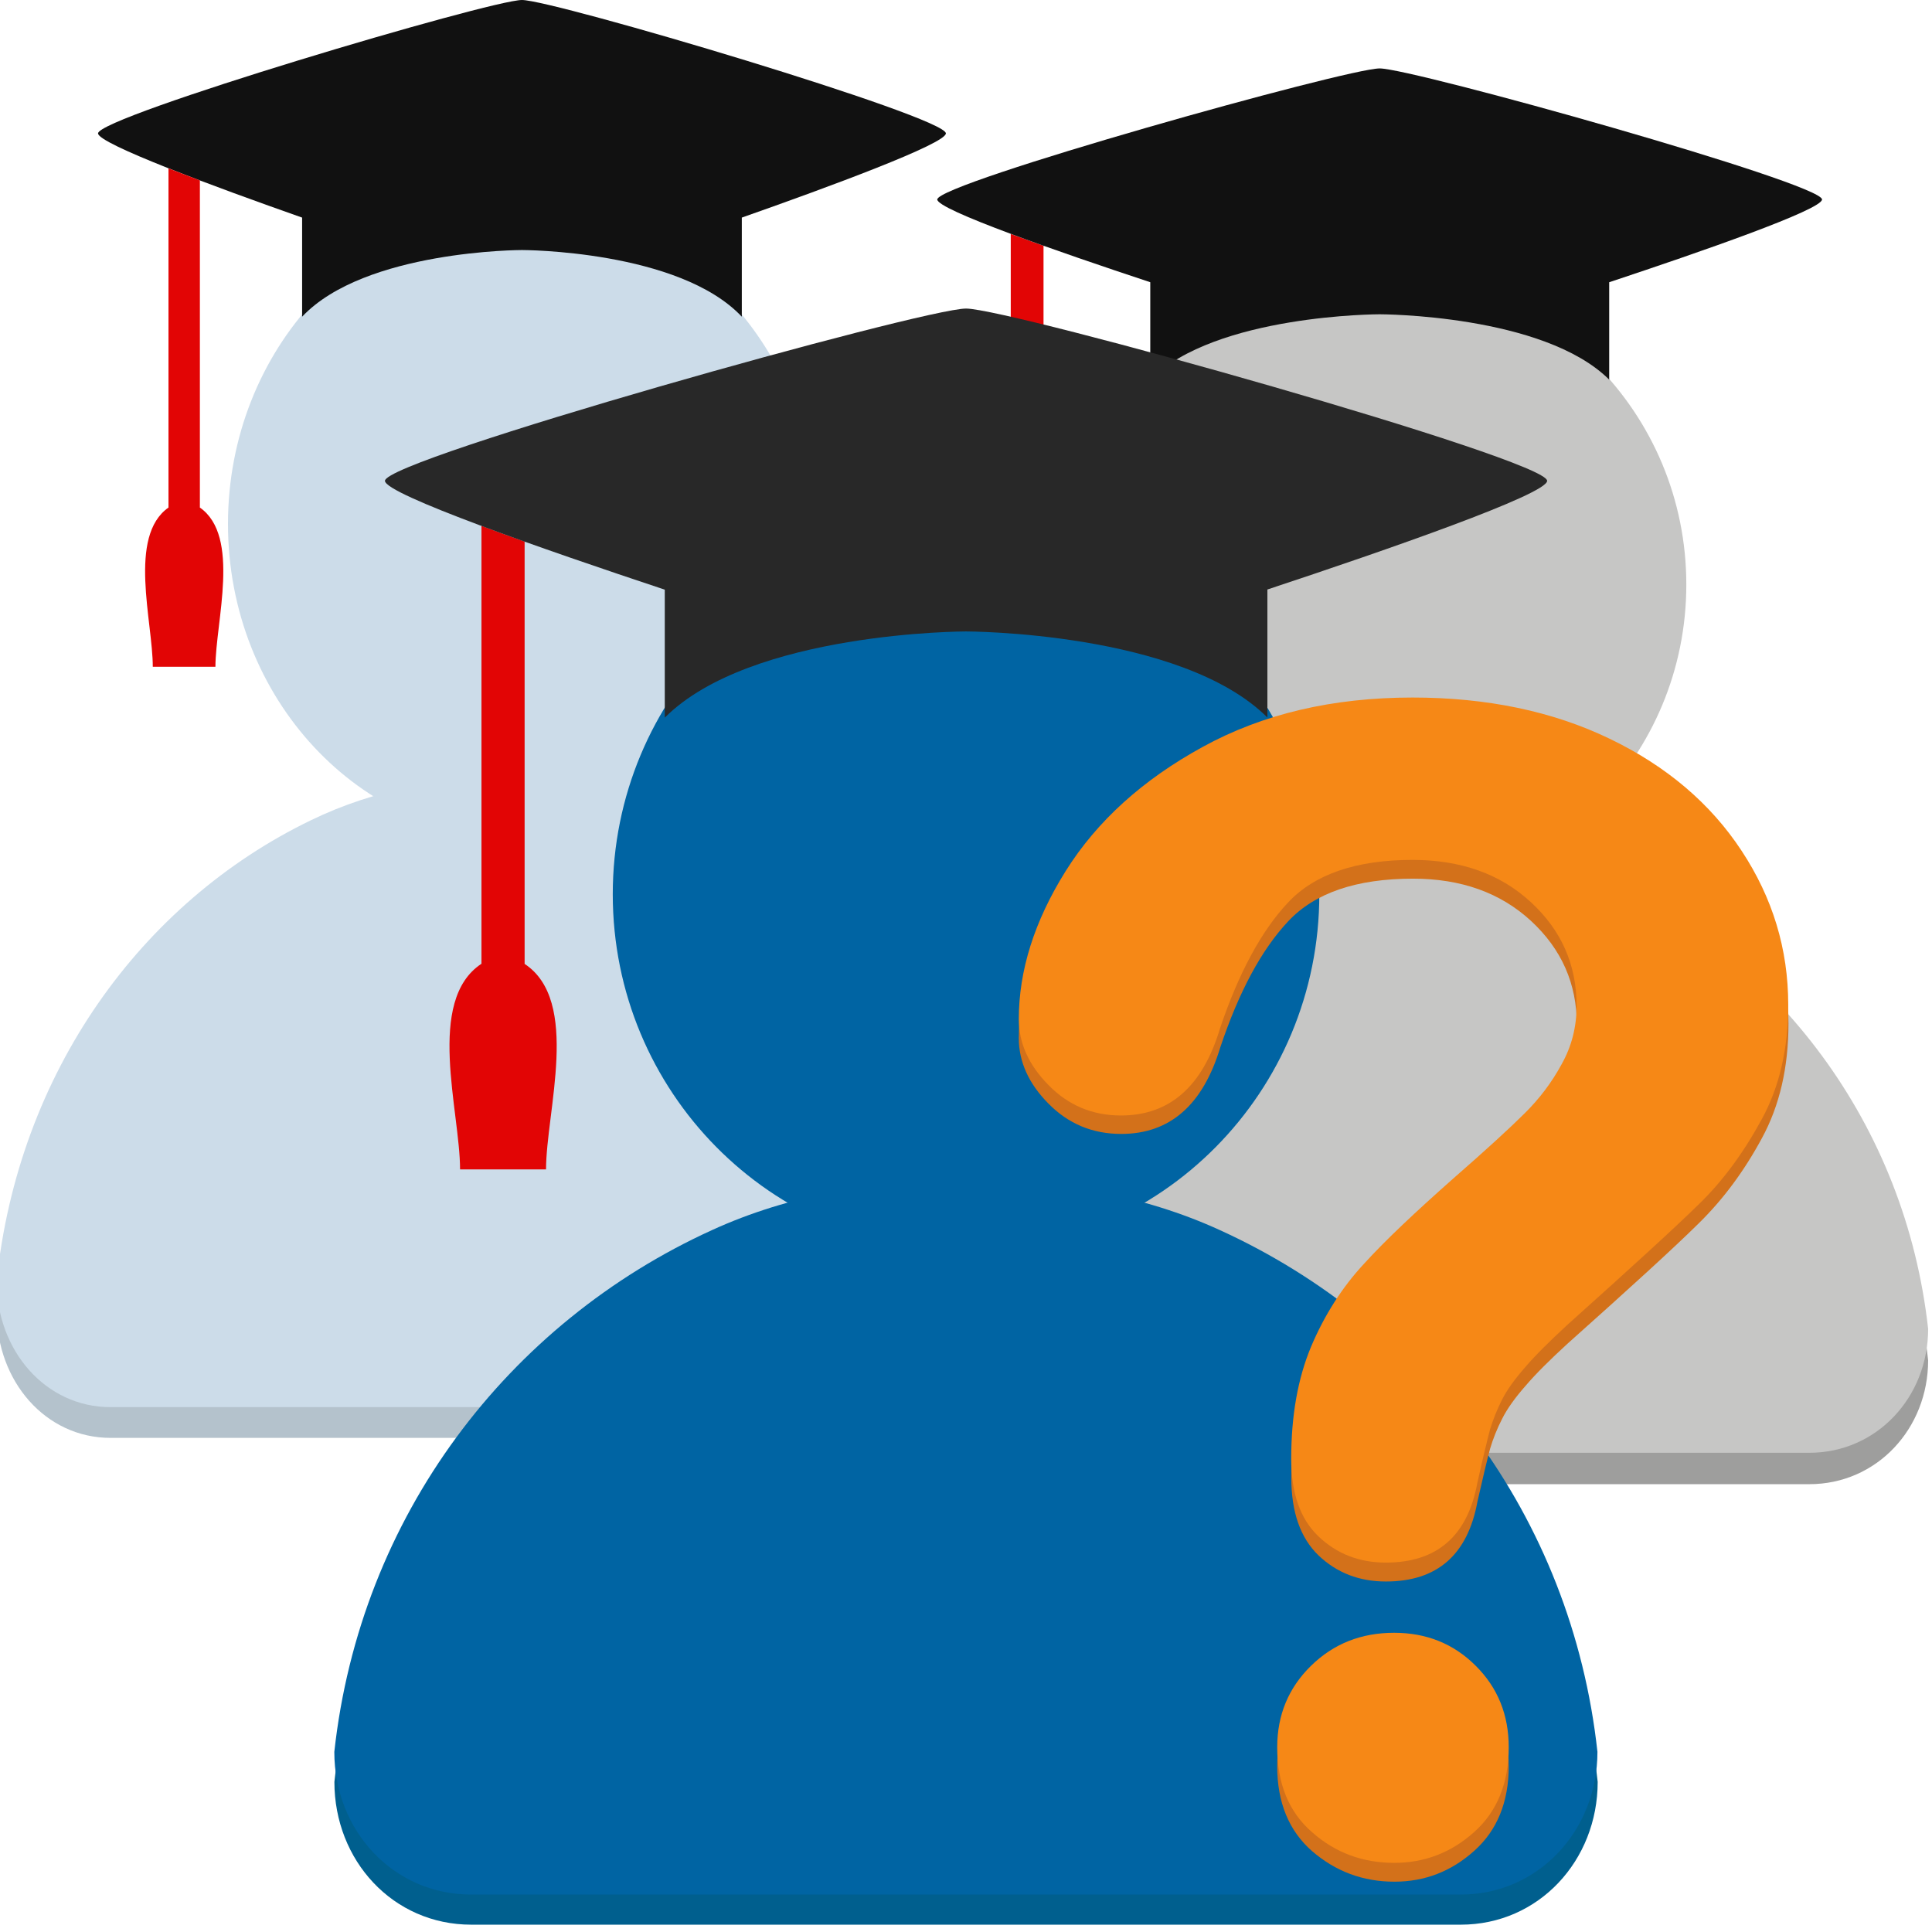
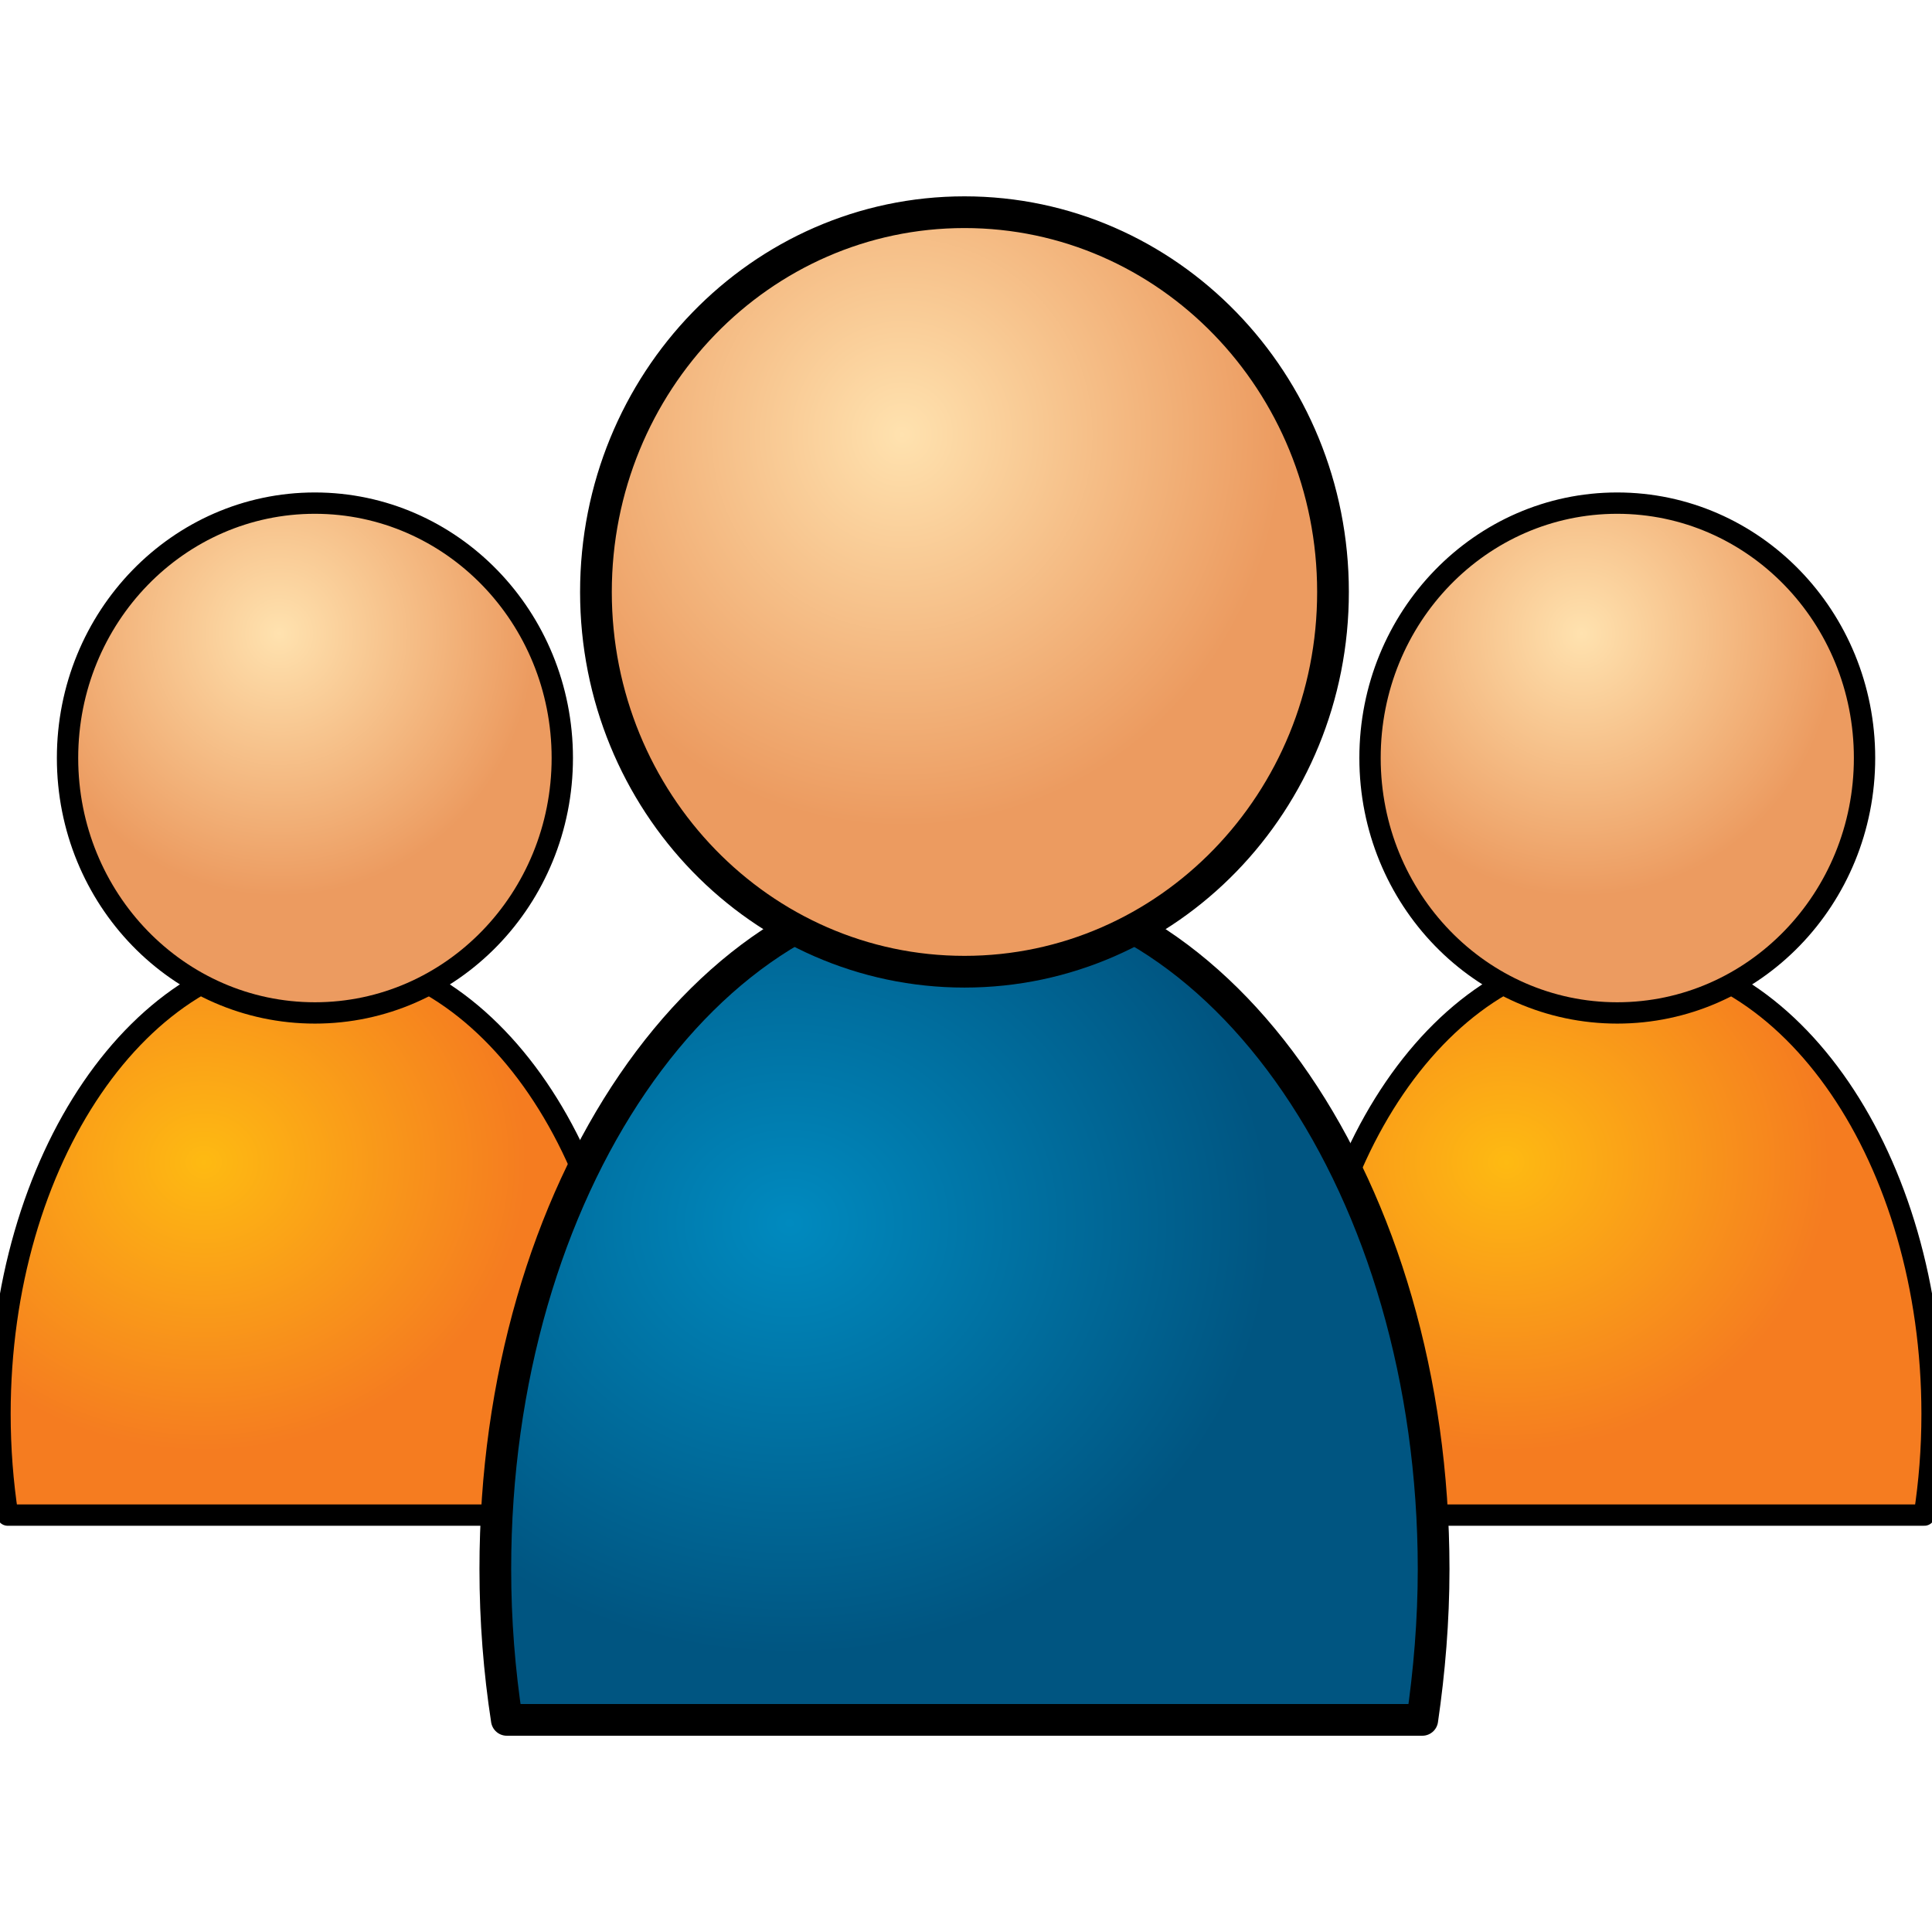
- <svg xmlns="http://www.w3.org/2000/svg" version="1.1" id="Ebene_1" x="0px" y="0px" width="24px" height="24px" viewBox="0 0 24 24" enable-background="new 0 0 24 24" xml:space="preserve">
-   <g>
-     <path fill="#B4C2CC" d="M6.484,10.024c-0.933,0-1.821,0.156-2.624,0.548c-2.106,1.019-3.635,3.135-3.901,5.723   c0,0.862,0.605,1.567,1.415,1.567h10.221c0.809,0,1.413-0.705,1.413-1.567c-0.265-2.588-1.794-4.702-3.9-5.723   C8.305,10.181,7.417,10.024,6.484,10.024z" />
-     <path fill="#CCDCE9" d="M10.133,6.509c0,2.165-1.634,3.919-3.65,3.919S2.832,8.674,2.832,6.509S4.467,2.59,6.483,2.59   C8.5,2.586,10.133,4.342,10.133,6.509z" />
-     <path fill="#CCDCE9" d="M6.483,9.643c-0.933,0-1.821,0.157-2.624,0.548c-2.106,1.019-3.634,3.135-3.901,5.724   c0,0.862,0.608,1.565,1.414,1.565h10.222c0.806,0,1.414-0.703,1.414-1.565c-0.268-2.589-1.794-4.705-3.901-5.724   C8.305,9.8,7.417,9.643,6.483,9.643z" />
-     <path fill="#111111" d="M11.75,1.657C11.75,1.449,6.875,0,6.484,0c-0.39,0-5.266,1.449-5.266,1.657   c0,0.128,1.449,0.664,2.535,1.046c0,0.357,0,0.78,0,1.231c0.781-0.828,2.731-0.828,2.731-0.828s1.951,0,2.731,0.828   c0-0.451,0-0.874,0-1.231C10.301,2.321,11.75,1.786,11.75,1.657z" />
-     <path fill="#E20505" d="M2.483,6.305V2.241c-0.136-0.05-0.267-0.103-0.39-0.15v4.214C1.585,6.661,1.898,7.723,1.898,8.283   c0.193,0,0.301,0,0.359,0c0.012,0,0.022,0,0.031,0c0.025,0,0.033,0,0.03,0c0.059,0,0.166,0,0.358,0   C2.678,7.723,2.993,6.661,2.483,6.305z" />
-   </g>
-   <g>
-     <path fill="#C6C6C5" d="M20.948,7.262c0,2.126-1.708,3.853-3.811,3.853c-2.104,0-3.81-1.727-3.81-3.853   c0-2.129,1.705-3.854,3.81-3.854C19.24,3.408,20.948,5.133,20.948,7.262z" />
-     <path fill="#9E9E9D" d="M17.139,10.732c-0.975,0-1.9,0.156-2.738,0.539c-2.199,1.004-3.792,3.083-4.07,5.627   c0,0.847,0.632,1.539,1.477,1.539h10.668c0.84,0,1.476-0.692,1.476-1.539c-0.277-2.545-1.873-4.623-4.072-5.627   C19.038,10.888,18.111,10.732,17.139,10.732z" />
-     <path fill="#C6C6C5" d="M17.139,10.342c-0.975,0-1.9,0.155-2.738,0.54c-2.199,1.002-3.792,3.083-4.07,5.626   c0,0.848,0.634,1.539,1.477,1.539h10.668c0.838,0,1.476-0.691,1.476-1.539c-0.282-2.543-1.873-4.624-4.075-5.626   C19.038,10.497,18.111,10.342,17.139,10.342z" />
-     <path fill="#E20505" d="M12.963,7.047V3.052c-0.143-0.048-0.277-0.101-0.407-0.146v4.142c-0.53,0.351-0.201,1.394-0.201,1.943   c0.201,0,0.313,0,0.372,0c0.016,0,0.022,0,0.033,0c0.028,0,0.034,0,0.033,0c0.061,0,0.17,0,0.373,0   C13.166,8.44,13.495,7.397,12.963,7.047z" />
-     <path fill="#111111" d="M22.634,2.478c0-0.203-5.089-1.628-5.495-1.628c-0.408,0-5.496,1.425-5.496,1.628   c0,0.128,1.514,0.653,2.646,1.028c0,0.353,0,0.768,0,1.21c0.814-0.812,2.85-0.812,2.85-0.812s2.035,0,2.851,0.812   c0-0.442,0-0.857,0-1.21C21.121,3.131,22.634,2.605,22.634,2.478z" />
-   </g>
-   <g>
-     <path fill="#005F8E" d="M12,15.034c-1.121,0-2.19,0.179-3.156,0.62c-2.533,1.154-4.371,3.551-4.69,6.481   c0,0.978,0.728,1.774,1.7,1.774h12.292c0.97,0,1.701-0.798,1.701-1.774c-0.32-2.932-2.158-5.323-4.69-6.481   C14.189,15.213,13.121,15.034,12,15.034z" />
-     <path fill="#0064A3" d="M16.389,11.109c0,2.452-1.965,4.439-4.388,4.439c-2.424,0-4.389-1.987-4.389-4.439   c0-2.451,1.965-4.438,4.389-4.438C14.424,6.671,16.389,8.658,16.389,11.109z" />
-     <path fill="#0064A3" d="M12,14.662c-1.123,0-2.19,0.177-3.156,0.619c-2.533,1.154-4.37,3.551-4.691,6.481   c0,0.977,0.731,1.773,1.7,1.773h12.292c0.968,0,1.699-0.798,1.699-1.773c-0.32-2.932-2.156-5.327-4.69-6.481   C14.189,14.839,13.121,14.662,12,14.662z" />
-     <path fill="#E20505" d="M6.517,11.974V6.727C6.331,6.662,6.151,6.596,5.981,6.532v5.44c-0.696,0.459-0.266,1.83-0.266,2.555   c0.265,0,0.412,0,0.492,0c0.017,0,0.03,0,0.042,0c0.035,0,0.046,0,0.042,0c0.08,0,0.228,0,0.492,0   C6.784,13.804,7.215,12.433,6.517,11.974z" />
-     <path fill="#282828" d="M19.219,5.973c0-0.268-6.683-2.14-7.218-2.14s-7.219,1.872-7.219,2.14c0,0.167,1.987,0.857,3.476,1.352   c0,0.461,0,1.008,0,1.59C9.327,7.844,12,7.844,12,7.844s2.673,0,3.744,1.069c0-0.582,0-1.128,0-1.59   C17.232,6.83,19.219,6.14,19.219,5.973z" />
-   </g>
-   <g>
-     <path fill="#D3711A" d="M12.656,12.896c0-0.606,0.193-1.22,0.583-1.842c0.389-0.621,0.956-1.136,1.702-1.544   C15.688,9.104,16.557,8.9,17.553,8.9c0.924,0,1.738,0.17,2.446,0.512c0.707,0.34,1.254,0.806,1.638,1.391   c0.387,0.585,0.58,1.221,0.58,1.912c0,0.543-0.109,1.018-0.33,1.424c-0.22,0.408-0.481,0.76-0.785,1.058   c-0.302,0.299-0.846,0.795-1.63,1.495c-0.216,0.198-0.391,0.371-0.52,0.522c-0.131,0.149-0.229,0.285-0.293,0.413   c-0.062,0.121-0.112,0.246-0.149,0.371c-0.033,0.123-0.086,0.342-0.156,0.652c-0.121,0.664-0.5,0.996-1.138,0.996   c-0.331,0-0.608-0.107-0.837-0.324c-0.226-0.219-0.338-0.54-0.338-0.965c0-0.538,0.082-1.002,0.247-1.394   c0.168-0.393,0.386-0.735,0.661-1.032c0.272-0.298,0.645-0.647,1.106-1.058c0.408-0.356,0.704-0.627,0.886-0.808   c0.183-0.184,0.336-0.386,0.459-0.607c0.125-0.224,0.188-0.466,0.188-0.727c0-0.511-0.189-0.94-0.57-1.292   c-0.379-0.349-0.867-0.524-1.465-0.524c-0.703,0-1.22,0.177-1.55,0.529c-0.333,0.354-0.612,0.875-0.843,1.563   c-0.217,0.721-0.628,1.079-1.232,1.079c-0.356,0-0.658-0.126-0.904-0.377C12.779,13.462,12.656,13.189,12.656,12.896z    M17.322,23.375c-0.391,0-0.729-0.127-1.021-0.378c-0.289-0.252-0.435-0.604-0.435-1.058c0-0.4,0.14-0.736,0.42-1.012   c0.281-0.273,0.627-0.414,1.034-0.414c0.399,0,0.739,0.141,1.012,0.414c0.274,0.274,0.41,0.61,0.41,1.012   c0,0.446-0.144,0.799-0.429,1.053C18.028,23.248,17.698,23.375,17.322,23.375z" />
-     <path fill="#F68816" d="M12.656,12.661c0-0.605,0.193-1.218,0.582-1.84c0.389-0.621,0.957-1.135,1.703-1.543   c0.744-0.409,1.613-0.613,2.606-0.613c0.924,0,1.742,0.171,2.449,0.512c0.708,0.341,1.254,0.806,1.639,1.392   c0.386,0.586,0.579,1.222,0.579,1.912c0,0.543-0.107,1.017-0.329,1.423c-0.222,0.409-0.481,0.765-0.784,1.058   c-0.303,0.297-0.847,0.793-1.631,1.496c-0.216,0.2-0.391,0.371-0.521,0.523c-0.129,0.147-0.229,0.284-0.291,0.408   c-0.063,0.124-0.112,0.249-0.149,0.371c-0.033,0.126-0.086,0.344-0.156,0.657c-0.121,0.662-0.5,0.994-1.138,0.994   c-0.331,0-0.61-0.109-0.837-0.326s-0.338-0.536-0.338-0.963c0-0.538,0.082-0.999,0.247-1.394c0.166-0.392,0.386-0.738,0.659-1.031   c0.272-0.299,0.645-0.648,1.108-1.058c0.408-0.356,0.704-0.628,0.886-0.809c0.183-0.181,0.336-0.383,0.457-0.606   c0.127-0.225,0.188-0.466,0.188-0.729c0-0.51-0.188-0.938-0.569-1.289c-0.379-0.349-0.867-0.524-1.469-0.524   c-0.699,0-1.216,0.177-1.546,0.529c-0.333,0.354-0.614,0.878-0.845,1.562c-0.215,0.722-0.626,1.084-1.231,1.084   c-0.355,0-0.657-0.127-0.903-0.381C12.778,13.229,12.656,12.955,12.656,12.661z M17.32,23.141c-0.389,0-0.729-0.123-1.019-0.379   c-0.29-0.25-0.435-0.604-0.435-1.057c0-0.4,0.14-0.738,0.42-1.012c0.281-0.275,0.625-0.41,1.032-0.41   c0.401,0,0.739,0.135,1.014,0.41c0.274,0.272,0.41,0.61,0.41,1.012c0,0.445-0.144,0.799-0.429,1.053   C18.028,23.014,17.697,23.141,17.32,23.141z" />
+ <svg xmlns="http://www.w3.org/2000/svg" version="1.1" id="svg2" x="0px" y="0px" width="24px" height="24px" viewBox="-416.5 301.5 24 24" enable-background="new -416.5 301.5 24 24" xml:space="preserve">
+   <g id="layer1" transform="translate(0,-1020.362)">
+     <radialGradient id="path3856-2_1_" cx="44043.328" cy="51668.523" r="93.992" gradientTransform="matrix(0.0427 0 0 0.0382 -2278.436 -637.4443)" gradientUnits="userSpaceOnUse">
+       <stop offset="0" style="stop-color:#FEBA12" />
+       <stop offset="1" style="stop-color:#F57C20" />
+     </radialGradient>
+     <path id="path3856-2" fill="url(#path3856-2_1_)" stroke="#000000" stroke-width="0.265" stroke-linecap="round" stroke-linejoin="round" d="   M-396.411,1333.699c-2.159,0-3.911,2.563-3.911,5.727c0,0.433,0.033,0.853,0.096,1.257h7.631c0.063-0.404,0.096-0.824,0.096-1.257   C-392.5,1336.264-394.252,1333.699-396.411,1333.699z" />
+     <radialGradient id="path3861-4_1_" cx="44065.133" cy="44875.895" r="74.351" gradientTransform="matrix(0.0427 0 0 0.0439 -2278.436 -640.3192)" gradientUnits="userSpaceOnUse">
+       <stop offset="0" style="stop-color:#FFE2AF" />
+       <stop offset="1" style="stop-color:#EC9B60" />
+     </radialGradient>
+     <path id="path3861-4" fill="url(#path3861-4_1_)" stroke="#000000" stroke-width="0.265" stroke-linecap="round" stroke-linejoin="round" d="   M-393.338,1331.278c0,1.748-1.375,3.167-3.072,3.167c-1.695,0-3.071-1.418-3.071-3.166c0,0,0,0,0-0.001   c-0.001-1.749,1.374-3.166,3.07-3.166C-394.713,1328.112-393.338,1329.528-393.338,1331.278L-393.338,1331.278z" />
+     <radialGradient id="path3856-2-7_1_" cx="44160.594" cy="51668.523" r="94.002" gradientTransform="matrix(0.0427 0 0 0.0382 -2299.622 -637.4443)" gradientUnits="userSpaceOnUse">
+       <stop offset="0" style="stop-color:#FEBA12" />
+       <stop offset="1" style="stop-color:#F57C20" />
+     </radialGradient>
+     <path id="path3856-2-7" fill="url(#path3856-2-7_1_)" stroke="#000000" stroke-width="0.265" stroke-linecap="round" stroke-linejoin="round" d="   M-412.589,1333.699c-2.16,0-3.911,2.563-3.911,5.727c0,0.433,0.033,0.853,0.095,1.257h7.633c0.063-0.404,0.095-0.824,0.095-1.257   C-408.677,1336.264-410.428,1333.699-412.589,1333.699z" />
+     <radialGradient id="path3861-4-6_1_" cx="44182.426" cy="44875.895" r="74.359" gradientTransform="matrix(0.0427 0 0 0.0439 -2299.622 -640.3192)" gradientUnits="userSpaceOnUse">
+       <stop offset="0" style="stop-color:#FFE2AF" />
+       <stop offset="1" style="stop-color:#EC9B60" />
+     </radialGradient>
+     <path id="path3861-4-6" fill="url(#path3861-4-6_1_)" stroke="#000000" stroke-width="0.265" stroke-linecap="round" stroke-linejoin="round" d="   M-409.515,1331.278c0,1.748-1.375,3.167-3.073,3.167c-1.698,0-3.073-1.418-3.073-3.166c0,0,0,0,0-0.001   c0-1.749,1.375-3.166,3.072-3.166C-410.891,1328.112-409.515,1329.528-409.515,1331.278L-409.515,1331.278z" />
+     <radialGradient id="path3856-7_1_" cx="28909.484" cy="34802.172" r="94.001" gradientTransform="matrix(0.0636 0 0 0.057 -2245.327 -646.6641)" gradientUnits="userSpaceOnUse">
+       <stop offset="0" style="stop-color:#008ABF" />
+       <stop offset="1" style="stop-color:#005581" />
+     </radialGradient>
+     <path id="path3856-7" fill="url(#path3856-7_1_)" stroke="#000000" stroke-width="0.394" stroke-linecap="round" stroke-linejoin="round" d="   M-404.519,1332.82c-3.218,0-5.828,3.821-5.828,8.533c0,0.643,0.05,1.27,0.143,1.874h11.372c0.088-0.604,0.141-1.231,0.141-1.874   C-398.693,1336.64-401.301,1332.82-404.519,1332.82z" />
+     <radialGradient id="path3861-6_1_" cx="28931.293" cy="30201.654" r="74.369" gradientTransform="matrix(0.0636 0 0 0.0655 -2245.327 -650.9601)" gradientUnits="userSpaceOnUse">
+       <stop offset="0" style="stop-color:#FFE2AF" />
+       <stop offset="1" style="stop-color:#EC9B60" />
+     </radialGradient>
+     <path id="path3861-6" fill="url(#path3861-6_1_)" stroke="#000000" stroke-width="0.394" stroke-linecap="round" stroke-linejoin="round" d="   M-399.941,1329.214c0.002,2.605-2.048,4.719-4.578,4.719c-2.528,0-4.578-2.111-4.578-4.717l0,0c0-2.605,2.048-4.718,4.578-4.718   C-401.989,1324.498-399.941,1326.61-399.941,1329.214L-399.941,1329.214z" />
  </g>
</svg>
